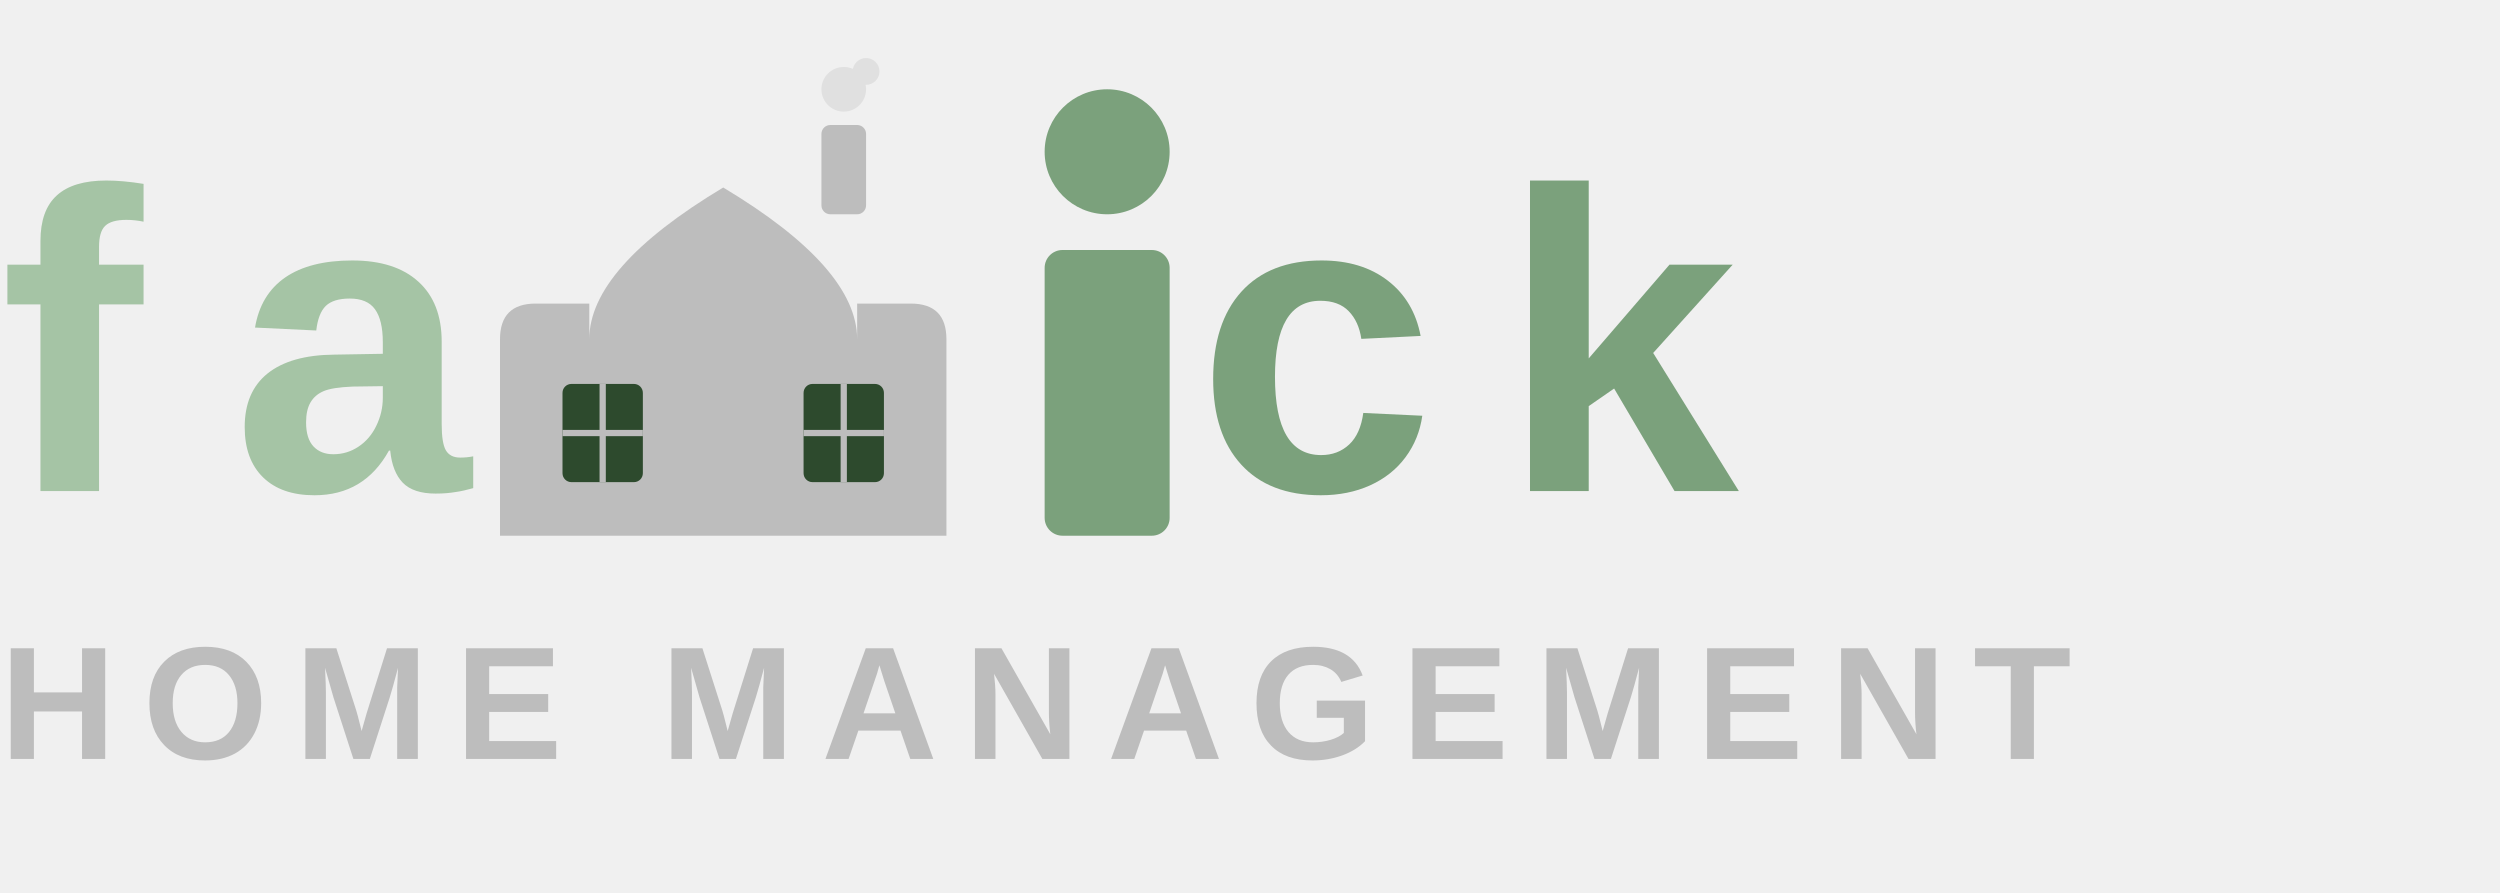
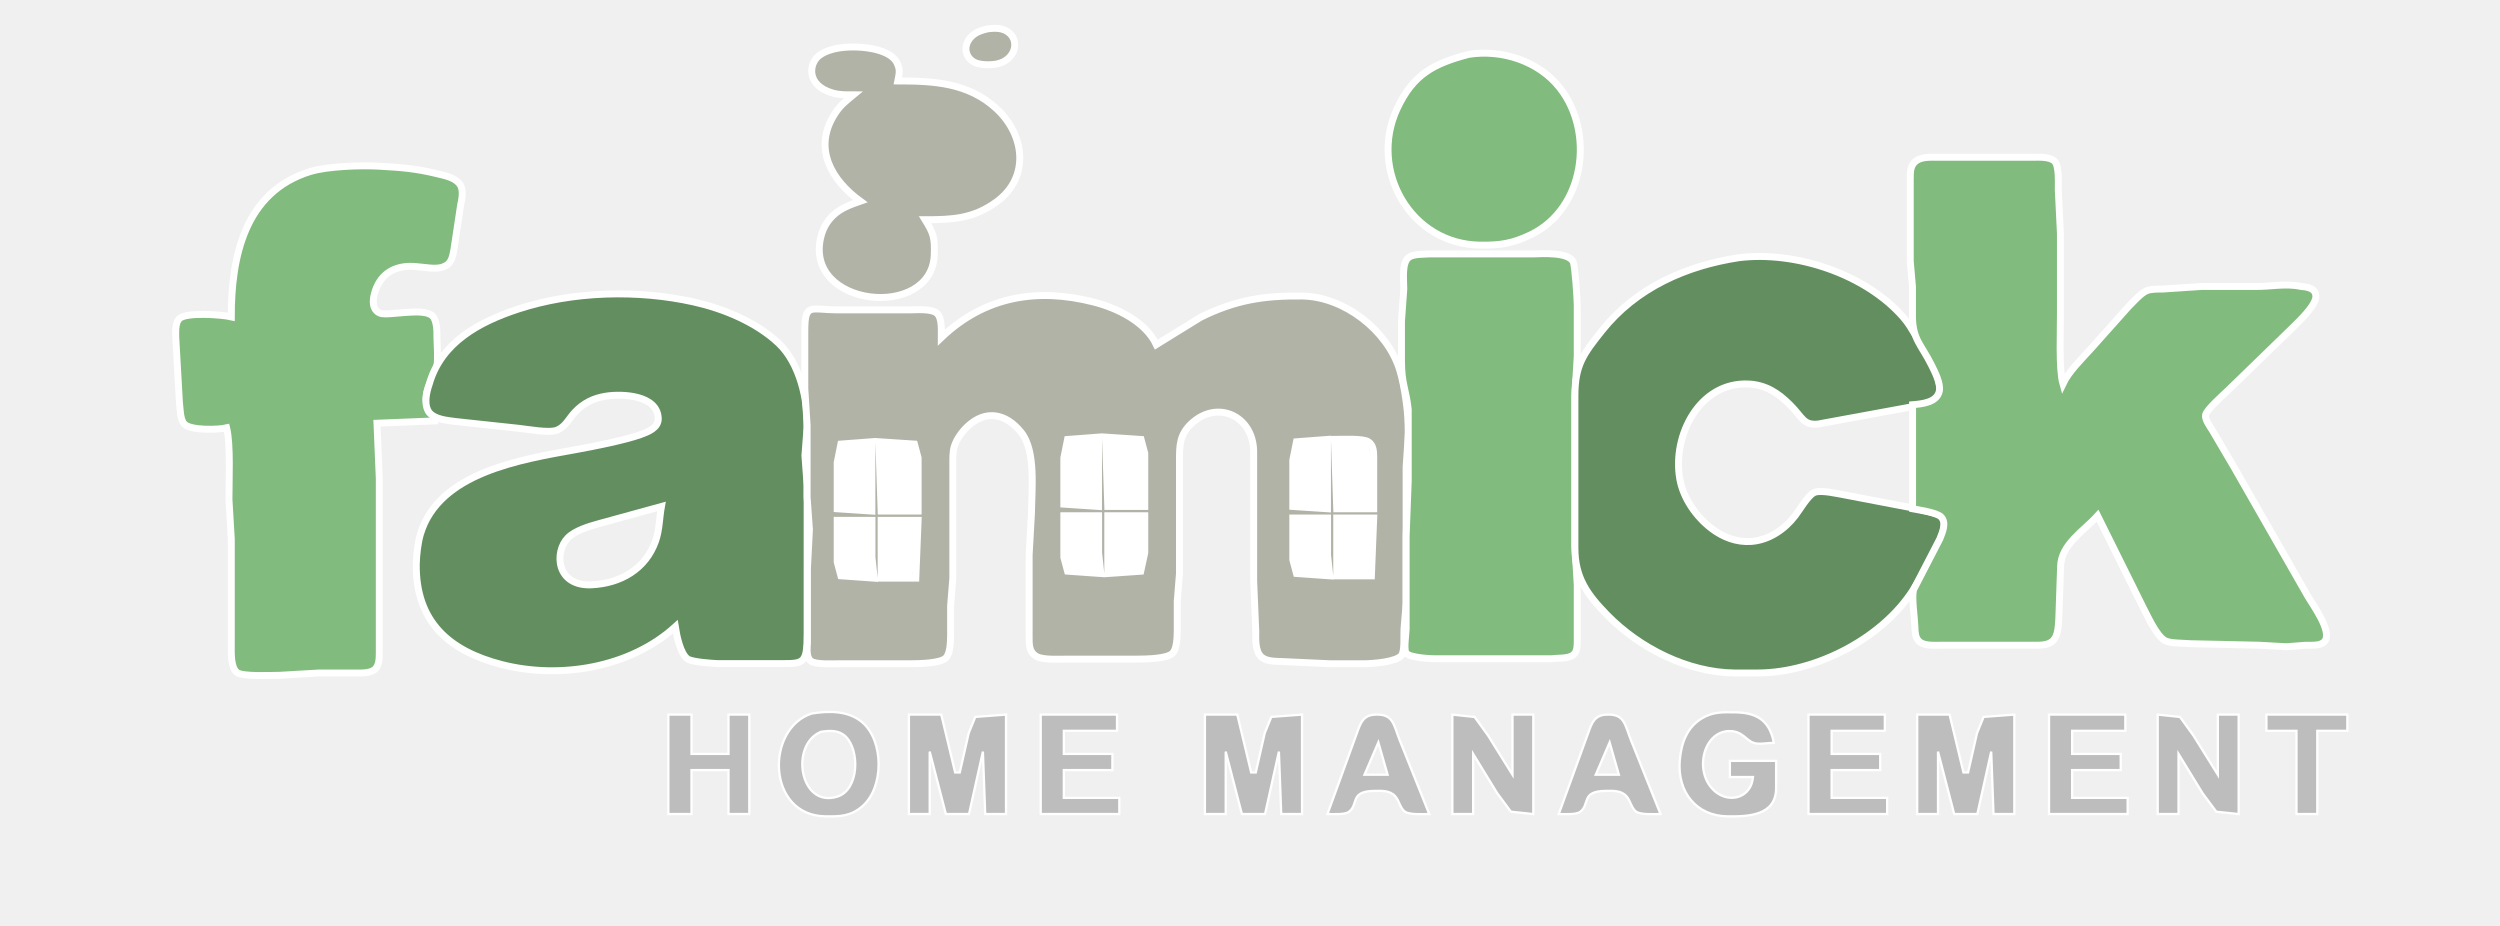
- <svg xmlns="http://www.w3.org/2000/svg" width="280" height="100" viewBox="0 0 280 100">
-   <text x="0" y="55" font-family="Arial Black, Arial, sans-serif" font-size="48" font-weight="900" fill="#A5C4A5">f</text>
-   <text x="26" y="55" font-family="Arial Black, Arial, sans-serif" font-size="48" font-weight="900" fill="#A5C4A5">a</text>
-   <g transform="translate(56, 8)">
-     <path d="M0 52 L0 30 Q0 26 4 26 L10 26 L10 30 Q10 22 25 13 Q40 22 40 30 L40 26 L46 26 Q50 26 50 30 L50 52" fill="#BDBDBD" stroke="none" />
-     <rect x="36" y="6" width="5" height="10" rx="1" fill="#BDBDBD" />
-     <g fill="#E0E0E0">
-       <circle cx="38.5" cy="2" r="2.5" />
-       <circle cx="41" cy="0" r="1.5" />
-     </g>
-     <rect x="7" y="35" width="9" height="11" rx="1" fill="#2D4A2D" />
-     <line x1="11.5" y1="35" x2="11.5" y2="46" stroke="#BDBDBD" stroke-width="0.7" />
-     <line x1="7" y1="40.5" x2="16" y2="40.5" stroke="#BDBDBD" stroke-width="0.7" />
-     <rect x="34" y="35" width="9" height="11" rx="1" fill="#2D4A2D" />
-     <line x1="38.5" y1="35" x2="38.5" y2="46" stroke="#BDBDBD" stroke-width="0.7" />
-     <line x1="34" y1="40.5" x2="43" y2="40.5" stroke="#BDBDBD" stroke-width="0.7" />
-   </g>
-   <circle cx="124" cy="17" r="7" fill="#7BA17C" />
-   <rect x="117" y="28" width="14" height="32" rx="2" fill="#7BA17C" />
-   <text x="134" y="55" font-family="Arial Black, Arial, sans-serif" font-size="48" font-weight="900" fill="#7BA17C">c</text>
-   <text x="168" y="55" font-family="Arial Black, Arial, sans-serif" font-size="48" font-weight="900" fill="#7BA17C">k</text>
-   <text x="0" y="85" font-family="Arial, sans-serif" font-size="18" font-weight="600" letter-spacing="3" fill="#BDBDBD">HOME MANAGEMENT</text>
+ <svg xmlns="http://www.w3.org/2000/svg" version="1.1" width="3.316in" height="1.227in" viewBox="0 0 1081 400">
+   <rect width="100%" height="100%" fill="black" visibility="hidden" />
+   <path id="TheF" fill="#81bb7d" stroke="white" stroke-width="3" d="M 100.00,137.00            C 100.00,111.15 105.70,83.04 134.00,74.22              141.52,71.87 155.98,71.42 164.00,71.87              173.44,72.40 179.67,72.85 189.00,75.13              192.47,75.98 197.06,76.76 199.12,80.13              200.49,82.78 199.67,86.16 199.12,89.00              199.12,89.00 196.25,108.00 196.25,108.00              195.64,111.14 195.23,114.02 191.89,115.29              188.64,116.75 183.41,115.46 180.00,115.29              173.16,114.60 166.82,116.63 163.44,123.00              161.66,126.36 159.59,133.37 164.23,135.40              167.62,136.88 183.36,132.67 187.10,136.74              188.92,138.72 188.97,143.42 188.93,146.00              189.03,148.73 189.41,155.87 188.93,158.00              187.03,165.31 179.87,172.61 188.00,180.00              188.00,180.00 188.00,182.00 188.00,182.00              188.00,182.00 163.00,183.00 163.00,183.00              163.00,183.00 164.00,207.00 164.00,207.00              164.00,207.00 164.00,265.00 164.00,265.00              164.00,265.00 164.00,282.00 164.00,282.00              163.96,284.36 164.06,287.46 162.26,289.26              160.18,291.35 155.76,291.00 153.00,291.00              153.00,291.00 138.00,291.00 138.00,291.00              138.00,291.00 121.00,292.00 121.00,292.00              117.36,292.01 105.02,292.66 102.53,290.83              99.68,288.72 100.01,282.21 100.00,279.00              100.00,279.00 100.00,233.00 100.00,233.00              100.00,233.00 99.00,216.00 99.00,216.00              98.99,207.83 99.76,192.24 98.00,185.00              94.29,185.88 82.45,186.18 79.74,183.40              77.83,181.45 77.94,176.70 77.58,174.00              77.58,174.00 76.00,146.00 76.00,146.00              76.01,143.48 75.66,139.69 77.56,137.77              80.41,134.89 95.95,136.06 100.00,137.00 Z" />
+   <path id="TheA" fill="#638f60" stroke="white" stroke-width="3" d="M 292.00,271.00            C 272.49,288.75 242.14,293.80 217.00,287.37              194.03,281.49 179.72,268.69 180.00,244.00              180.05,240.15 180.69,234.68 181.78,231.00              189.70,204.27 225.43,198.68 249.00,194.42              256.42,193.09 270.19,190.37 277.00,187.91              280.18,186.76 284.74,185.02 284.63,180.96              284.34,170.83 269.16,170.19 262.00,171.30              256.68,172.12 252.21,174.33 248.52,178.30              245.99,181.01 244.53,184.48 240.91,185.98              237.46,187.41 228.06,185.57 224.00,185.17              224.00,185.17 197.00,182.27 197.00,182.27              193.41,181.76 188.30,181.45 185.63,178.43              183.12,175.14 184.34,169.70 185.63,166.00              190.80,148.00 207.25,139.18 224.00,133.67              247.59,125.90 275.84,125.17 300.00,130.58              312.84,133.45 327.06,139.32 336.71,148.46              345.72,157.00 349.43,172.88 348.96,185.00              348.96,185.00 348.04,197.00 348.04,197.00              348.04,197.00 349.00,210.00 349.00,210.00              349.00,210.00 349.00,274.00 349.00,274.00              348.98,286.70 347.68,286.98 338.00,286.94              338.00,286.94 310.15,286.94 310.15,286.94              307.48,286.80 299.35,286.26 297.39,284.98              294.17,282.88 292.57,274.68 292.00,271.00 Z            M 286.00,219.00            C 286.00,219.00 259.00,226.42 259.00,226.42              254.76,227.60 248.68,229.38 245.56,232.55              239.56,238.64 240.47,253.63 255.83,252.88              268.27,252.27 279.14,246.13 283.45,234.00              285.15,229.24 285.11,223.96 286.00,219.00 Z" />
+   <path id="TheM" fill="#b1b3a7" stroke="white" stroke-width="3" d="M 427.00,12.48            C 430.44,12.06 433.94,11.94 436.69,14.51              440.83,18.39 438.71,26.08 431.00,27.66              428.34,28.20 423.51,28.20 421.13,26.83              416.55,24.19 416.51,18.30 421.13,14.88              423.04,13.47 424.79,13.07 427.00,12.48 Z            M 369.00,41.00            C 365.84,40.99 363.09,41.11 360.00,40.21              348.40,36.86 349.79,27.35 354.23,23.99              360.34,19.37 372.97,19.67 380.00,21.78              383.32,22.78 387.10,24.58 388.20,28.04              389.32,30.50 388.67,32.63 388.20,35.00              403.60,35.00 418.74,35.71 430.99,47.10              443.11,58.38 445.36,76.65 430.99,87.21              420.92,94.61 411.80,95.00 400.00,95.00              403.74,101.07 404.18,102.88 403.98,110.00              403.19,138.70 346.92,132.88 355.05,102.00              355.97,98.54 357.60,95.71 360.18,93.21              363.53,89.97 367.71,88.50 372.00,87.00              359.76,78.11 351.65,64.57 360.48,50.00              363.08,45.70 365.25,44.11 369.00,41.00 Z            M 407.00,146.00            C 425.75,128.13 448.41,124.31 473.00,130.63              483.13,133.23 495.35,139.16 500.00,149.00              500.00,149.00 519.00,137.27 519.00,137.27              534.07,129.75 546.44,127.81 563.00,128.00              581.14,128.22 599.91,142.77 605.23,160.00              607.45,167.20 609.08,179.44 609.00,187.00              609.00,187.00 608.00,202.00 608.00,202.00              608.00,202.00 608.00,240.00 608.00,240.00              608.00,240.00 608.00,261.00 608.00,261.00              608.00,261.00 607.09,272.00 607.09,272.00              606.90,274.71 607.50,281.45 605.98,283.41              603.77,286.25 593.51,286.99 590.00,287.00              590.00,287.00 575.00,287.00 575.00,287.00              575.00,287.00 555.00,286.08 555.00,286.08              552.02,285.90 547.92,286.20 545.51,284.15              542.63,281.70 543.01,276.45 543.00,273.00              543.00,273.00 542.09,251.17 542.09,251.17              542.09,251.17 542.09,238.00 542.09,238.00              542.09,238.00 542.09,195.00 542.09,195.00              541.79,179.74 526.24,172.69 515.11,183.21              510.05,187.99 510.01,192.59 510.00,199.00              510.00,199.00 510.00,248.00 510.00,248.00              510.00,248.00 509.04,260.00 509.04,260.00              509.04,260.00 509.04,273.00 509.04,273.00              508.97,275.63 508.90,280.35 507.07,282.40              504.86,284.87 495.32,284.99 492.00,285.00              492.00,285.00 462.00,285.00 462.00,285.00              458.54,285.00 450.95,285.49 448.15,283.83              444.76,281.82 445.02,278.43 445.00,275.00              445.00,275.00 445.00,240.00 445.00,240.00              445.00,240.00 446.00,222.00 446.00,222.00              446.10,211.90 448.01,195.06 441.61,187.01              435.05,178.77 426.24,176.95 418.30,184.47              415.98,186.66 413.60,189.93 412.65,193.00              411.89,195.45 412.00,198.44 412.00,201.00              412.00,201.00 412.00,250.00 412.00,250.00              412.00,250.00 411.04,262.00 411.04,262.00              411.04,262.00 411.04,275.00 411.04,275.00              410.97,277.63 410.90,282.35 409.07,284.40              406.86,286.87 397.32,286.99 394.00,287.00              394.00,287.00 363.00,287.00 363.00,287.00              360.17,287.00 352.66,287.47 350.57,285.83              348.59,284.26 349.00,280.30 349.14,278.00              349.14,278.00 349.14,245.87 349.14,245.87              349.14,245.87 350.00,229.00 350.00,229.00              350.00,229.00 349.00,215.00 349.00,215.00              349.00,215.00 349.00,184.00 349.00,184.00              349.00,184.00 348.00,168.00 348.00,168.00              348.00,168.00 348.00,143.00 348.00,143.00              348.02,130.73 350.58,133.98 362.00,134.00              362.00,134.00 393.00,134.00 393.00,134.00              396.11,134.00 403.05,133.34 405.26,135.60              407.43,137.81 407.00,143.05 407.00,146.00 Z            M 475.00,189.00            C 475.00,189.00 461.60,190.02 461.60,190.02              461.60,190.02 460.00,198.00 460.00,198.00              460.00,198.00 460.00,218.00 460.00,218.00              460.00,218.00 475.00,219.00 475.00,219.00              475.00,219.00 475.00,189.00 475.00,189.00 Z            M 495.00,219.00            C 495.00,219.00 495.00,196.00 495.00,196.00              495.00,196.00 493.40,190.02 493.40,190.02              493.40,190.02 478.00,189.00 478.00,189.00              478.00,189.00 479.00,219.00 479.00,219.00              479.00,219.00 495.00,219.00 495.00,219.00 Z            M 574.00,190.00            C 574.00,190.00 560.60,191.02 560.60,191.02              560.60,191.02 559.00,199.00 559.00,199.00              559.00,199.00 559.00,219.00 559.00,219.00              559.00,219.00 574.00,220.00 574.00,220.00              574.00,220.00 574.00,190.00 574.00,190.00 Z            M 594.00,220.00            C 594.00,220.00 594.00,198.00 594.00,198.00              593.95,195.48 594.05,192.60 591.69,191.02              589.36,189.47 580.16,190.00 577.00,190.00              577.00,190.00 578.00,220.00 578.00,220.00              578.00,220.00 594.00,220.00 594.00,220.00 Z            M 377.00,191.00            C 377.00,191.00 363.60,192.02 363.60,192.02              363.60,192.02 362.00,200.00 362.00,200.00              362.00,200.00 362.00,220.00 362.00,220.00              362.00,220.00 377.00,221.00 377.00,221.00              377.00,221.00 377.00,191.00 377.00,191.00 Z            M 397.00,221.00            C 397.00,221.00 397.00,198.00 397.00,198.00              397.00,198.00 395.40,192.02 395.40,192.02              395.40,192.02 380.00,191.00 380.00,191.00              380.00,191.00 381.00,221.00 381.00,221.00              381.00,221.00 397.00,221.00 397.00,221.00 Z            M 475.04,223.00            C 475.04,223.00 460.00,223.00 460.00,223.00              460.00,223.00 460.00,241.00 460.00,241.00              460.00,241.00 461.60,246.98 461.60,246.98              461.60,246.98 476.00,248.00 476.00,248.00              476.00,248.00 475.04,239.00 475.04,239.00              475.04,239.00 475.04,223.00 475.04,223.00 Z            M 495.00,223.00            C 495.00,223.00 479.00,223.00 479.00,223.00              479.00,223.00 479.00,248.00 479.00,248.00              479.00,248.00 493.26,247.01 493.26,247.01              493.26,247.01 495.00,239.00 495.00,239.00              495.00,239.00 495.00,223.00 495.00,223.00 Z            M 574.04,224.00            C 574.04,224.00 559.00,224.00 559.00,224.00              559.00,224.00 559.00,242.00 559.00,242.00              559.00,242.00 560.60,247.98 560.60,247.98              560.60,247.98 575.00,249.00 575.00,249.00              575.00,249.00 574.04,240.00 574.04,240.00              574.04,240.00 574.04,224.00 574.04,224.00 Z            M 594.00,224.00            C 594.00,224.00 578.00,224.00 578.00,224.00              578.00,224.00 578.00,249.00 578.00,249.00              578.00,249.00 593.00,249.00 593.00,249.00              593.00,249.00 594.00,224.00 594.00,224.00 Z            M 377.04,225.00            C 377.04,225.00 362.00,225.00 362.00,225.00              362.00,225.00 362.00,243.00 362.00,243.00              362.00,243.00 363.60,248.98 363.60,248.98              363.60,248.98 378.00,250.00 378.00,250.00              378.00,250.00 377.04,241.00 377.04,241.00              377.04,241.00 377.04,225.00 377.04,225.00 Z            M 397.00,225.00            C 397.00,225.00 381.00,225.00 381.00,225.00              381.00,225.00 381.00,250.00 381.00,250.00              381.00,250.00 396.00,250.00 396.00,250.00              396.00,250.00 397.00,225.00 397.00,225.00 Z" />
+   <path id="TheI" fill="#81bb7d" stroke="white" stroke-width="3" d="M 635.00,23.52            C 649.38,21.24 665.31,26.36 674.47,38.01              689.70,57.37 685.12,90.23 662.00,101.45              654.01,105.33 648.71,106.10 640.00,106.00              609.96,105.64 591.75,73.58 604.12,47.00              611.06,32.10 619.90,27.54 635.00,23.52 Z            M 663.00,109.80            C 667.28,109.63 678.30,109.02 680.26,113.23              681.04,114.90 682.00,129.35 682.00,132.00              682.00,132.00 682.00,154.00 682.00,154.00              682.00,154.00 681.00,171.00 681.00,171.00              681.00,171.00 681.00,236.00 681.00,236.00              681.00,236.00 682.00,253.00 682.00,253.00              682.00,253.00 682.00,277.00 682.00,277.00              681.96,279.05 682.09,281.57 680.40,283.06              678.21,284.98 673.73,284.42 671.00,284.84              671.00,284.84 661.00,284.84 661.00,284.84              661.00,284.84 622.00,284.84 622.00,284.84              619.32,284.96 609.56,284.49 608.02,282.40              606.91,280.81 607.97,274.38 608.02,272.00              608.02,272.00 608.02,232.00 608.02,232.00              608.02,232.00 608.92,208.00 608.92,208.00              608.92,208.00 608.92,177.00 608.92,177.00              607.98,168.19 606.02,166.16 606.00,156.00              606.00,156.00 606.00,139.00 606.00,139.00              606.00,139.00 607.00,125.00 607.00,125.00              607.04,121.33 605.95,113.42 609.31,111.17              611.41,109.78 615.52,110.00 618.00,109.80              618.00,109.80 663.00,109.80 663.00,109.80 Z" />
+   <path id="TheC" fill="#638f60" stroke="white" stroke-width="3" d="M 752.00,111.42            C 776.35,108.45 806.47,118.41 822.81,137.00              825.51,140.08 826.20,141.73 828.28,145.00              831.62,150.24 840.07,163.61 838.65,169.89              837.64,174.34 830.77,174.79 827.00,175.85              827.00,175.85 786.00,183.38 786.00,183.38              779.67,183.90 779.52,180.54 773.98,175.02              768.84,169.88 763.45,166.37 756.00,166.04              734.85,165.11 723.06,188.29 726.32,207.00              727.78,215.40 733.33,223.34 740.00,228.47              744.95,232.29 750.97,234.59 757.28,234.12              764.90,233.56 771.72,228.92 776.26,222.96              778.23,220.36 781.61,214.50 784.30,213.06              787.01,211.62 794.79,213.54 798.00,214.08              798.00,214.08 829.00,220.01 829.00,220.01              830.88,220.52 838.38,222.15 839.39,223.01              841.94,225.14 840.34,229.47 839.39,232.00              836.28,240.22 832.80,245.57 828.50,253.00              815.57,275.31 785.66,290.96 760.00,291.00              760.00,291.00 750.00,291.00 750.00,291.00              729.73,290.76 709.00,280.27 695.01,266.00              686.25,257.05 681.02,249.76 681.00,237.00              681.00,237.00 681.00,171.00 681.00,171.00              681.02,157.92 684.66,153.06 692.67,143.00              707.44,124.42 729.07,114.89 752.00,111.42 Z" />
+   <path id="TheK" fill="#81bb7d" stroke="white" stroke-width="3" d="M 827.00,175.00            C 831.14,174.65 837.68,174.04 838.59,168.96              839.17,165.74 836.65,160.85 835.24,158.00              830.93,149.24 827.05,146.88 826.96,137.00              826.96,137.00 826.96,124.00 826.96,124.00              826.96,124.00 826.00,113.00 826.00,113.00              826.00,113.00 826.00,95.00 826.00,95.00              826.00,95.00 826.00,77.00 826.00,77.00              826.05,74.27 826.00,71.65 828.31,69.74              830.77,67.71 834.97,68.00 838.00,68.00              838.00,68.00 879.00,68.00 879.00,68.00              881.77,68.00 886.27,67.68 888.39,69.72              890.41,71.67 889.99,79.19 890.00,82.00              890.00,82.00 890.93,101.00 890.93,101.00              890.93,101.00 890.93,135.00 890.93,135.00              891.00,142.62 890.16,159.52 892.00,166.00              894.52,160.66 899.91,155.43 903.93,151.00              903.93,151.00 920.00,133.00 920.00,133.00              922.00,130.96 925.66,126.79 928.17,125.74              930.11,124.92 932.90,125.01 935.00,125.00              935.00,125.00 952.00,123.87 952.00,123.87              952.00,123.87 975.00,123.87 975.00,123.87              981.74,123.99 988.28,122.41 995.00,123.87              997.64,124.06 1001.30,124.63 1001.39,128.06              1001.49,132.14 993.80,139.20 991.00,142.00              991.00,142.00 963.54,168.67 963.54,168.67              961.49,170.63 954.14,177.08 953.69,179.42              953.31,181.39 955.57,184.37 956.58,186.00              956.58,186.00 965.99,202.00 965.99,202.00              965.99,202.00 998.01,258.00 998.01,258.00              1000.28,261.88 1008.68,273.26 1005.11,277.40              1003.39,279.39 999.40,278.95 997.00,279.01              997.00,279.01 988.58,279.65 988.58,279.65              988.58,279.65 977.00,279.00 977.00,279.00              977.00,279.00 946.91,278.33 946.91,278.33              943.96,278.04 938.41,278.26 936.10,276.98              932.37,274.91 928.44,265.94 926.36,262.00              926.36,262.00 907.00,223.00 907.00,223.00              901.03,229.61 891.18,235.38 891.00,245.00              891.00,245.00 890.21,268.00 890.21,268.00              889.95,271.02 889.94,275.10 887.49,277.26              885.30,279.19 881.74,278.99 879.00,279.00              879.00,279.00 839.00,279.00 839.00,279.00              836.24,279.00 831.82,279.35 829.74,277.26              828.10,275.63 828.09,273.15 828.01,271.00              827.86,266.66 826.55,258.53 827.42,255.00              827.42,255.00 838.80,233.00 838.80,233.00              839.87,230.26 841.75,226.15 839.39,223.58              837.59,221.64 829.82,220.53 827.00,220.00              827.00,220.00 827.00,175.00 827.00,175.00 Z" />
+   <path id="Windows" fill="white" stroke="none" stroke-width="1" d="M 460.00,218.00            C 460.00,218.00 460.00,197.00 460.00,197.00              460.00,197.00 461.74,189.99 461.74,189.99              461.74,189.99 475.00,189.00 475.00,189.00              475.00,189.00 475.00,218.00 475.00,218.00              475.00,218.00 460.00,218.00 460.00,218.00 Z            M 479.00,189.00            C 479.00,189.00 492.40,190.02 492.40,190.02              492.40,190.02 494.00,198.00 494.00,198.00              494.00,198.00 494.00,219.00 494.00,219.00              494.00,219.00 479.00,218.00 479.00,218.00              479.00,218.00 479.00,189.00 479.00,189.00 Z            M 559.00,219.00            C 559.00,219.00 559.00,198.00 559.00,198.00              559.00,198.00 560.74,190.99 560.74,190.99              560.74,190.99 574.00,190.00 574.00,190.00              574.00,190.00 574.00,219.00 574.00,219.00              574.00,219.00 559.00,219.00 559.00,219.00 Z            M 578.00,190.00            C 578.00,190.00 591.43,191.17 591.43,191.17              591.43,191.17 593.00,199.00 593.00,199.00              593.00,199.00 593.00,220.00 593.00,220.00              593.00,220.00 578.00,219.00 578.00,219.00              578.00,219.00 578.00,190.00 578.00,190.00 Z            M 362.00,220.00            C 362.00,220.00 362.00,199.00 362.00,199.00              362.00,199.00 363.74,191.99 363.74,191.99              363.74,191.99 377.00,191.00 377.00,191.00              377.00,191.00 377.00,220.00 377.00,220.00              377.00,220.00 362.00,220.00 362.00,220.00 Z            M 381.00,191.00            C 381.00,191.00 394.40,192.02 394.40,192.02              394.40,192.02 396.00,200.00 396.00,200.00              396.00,200.00 396.00,221.00 396.00,221.00              396.00,221.00 381.00,220.00 381.00,220.00              381.00,220.00 381.00,191.00 381.00,191.00 Z            M 460.00,223.00            C 460.00,223.00 475.00,224.00 475.00,224.00              475.00,224.00 475.00,248.00 475.00,248.00              475.00,248.00 461.57,246.83 461.57,246.83              461.57,246.83 460.00,239.00 460.00,239.00              460.00,239.00 460.00,223.00 460.00,223.00 Z            M 479.00,224.00            C 479.00,224.00 494.00,223.00 494.00,223.00              494.00,223.00 494.00,241.00 494.00,241.00              494.00,241.00 492.40,246.98 492.40,246.98              492.40,246.98 479.00,248.00 479.00,248.00              479.00,248.00 479.00,224.00 479.00,224.00 Z            M 559.00,224.00            C 559.00,224.00 574.00,225.00 574.00,225.00              574.00,225.00 574.00,249.00 574.00,249.00              574.00,249.00 560.57,247.83 560.57,247.83              560.57,247.83 559.00,240.00 559.00,240.00              559.00,240.00 559.00,224.00 559.00,224.00 Z            M 578.00,225.00            C 578.00,225.00 593.00,224.00 593.00,224.00              593.00,224.00 593.00,242.00 593.00,242.00              593.00,242.00 591.40,247.98 591.40,247.98              591.40,247.98 578.00,249.00 578.00,249.00              578.00,249.00 578.00,225.00 578.00,225.00 Z            M 362.00,225.00            C 362.00,225.00 377.00,226.00 377.00,226.00              377.00,226.00 377.00,250.00 377.00,250.00              377.00,250.00 363.57,248.83 363.57,248.83              363.57,248.83 362.00,241.00 362.00,241.00              362.00,241.00 362.00,225.00 362.00,225.00 Z            M 381.00,226.00            C 381.00,226.00 396.00,225.00 396.00,225.00              396.00,225.00 396.00,242.00 396.00,242.00              396.00,242.00 394.26,249.01 394.26,249.01              394.26,249.01 381.00,250.00 381.00,250.00              381.00,250.00 381.00,226.00 381.00,226.00 Z" />
+   <path id="HomeManagement" fill="#BDBDBD" stroke="white" stroke-width="1" d="M 351.00,308.53            C 358.36,307.32 366.95,307.23 372.90,312.39              382.25,320.50 382.25,340.50 372.90,348.61              367.85,352.98 363.26,353.07 357.00,353.00              331.41,352.70 330.92,314.97 351.00,308.53 Z            M 768.00,329.00            C 768.00,329.00 768.00,341.00 768.00,341.00              767.78,352.67 756.07,353.11 747.00,353.00              733.33,352.83 725.27,342.28 726.32,329.00              726.92,321.56 729.28,314.54 736.04,310.53              740.63,307.81 744.88,307.94 750.00,308.00              759.38,308.11 765.14,311.26 767.00,321.19              764.72,321.18 760.20,322.07 758.28,321.19              755.05,320.23 753.58,316.18 748.00,316.11              736.15,315.97 732.01,334.79 742.04,342.57              748.39,347.49 757.28,344.66 758.00,336.00              758.00,336.00 748.00,336.00 748.00,336.00              748.00,336.00 748.00,329.00 748.00,329.00              748.00,329.00 768.00,329.00 768.00,329.00 Z            M 289.00,309.00            C 289.00,309.00 299.00,309.00 299.00,309.00              299.00,309.00 299.00,326.00 299.00,326.00              299.00,326.00 315.00,326.00 315.00,326.00              315.00,326.00 315.00,309.00 315.00,309.00              315.00,309.00 324.00,309.00 324.00,309.00              324.00,309.00 324.00,352.00 324.00,352.00              324.00,352.00 315.00,352.00 315.00,352.00              315.00,352.00 315.00,333.00 315.00,333.00              315.00,333.00 299.00,333.00 299.00,333.00              299.00,333.00 299.00,352.00 299.00,352.00              299.00,352.00 289.00,352.00 289.00,352.00              289.00,352.00 289.00,309.00 289.00,309.00 Z            M 393.00,309.00            C 393.00,309.00 407.00,309.00 407.00,309.00              407.00,309.00 413.00,334.00 413.00,334.00              413.00,334.00 415.00,334.00 415.00,334.00              415.00,334.00 418.87,317.00 418.87,317.00              418.87,317.00 421.72,309.99 421.72,309.99              421.72,309.99 435.00,309.00 435.00,309.00              435.00,309.00 435.00,352.00 435.00,352.00              435.00,352.00 426.00,352.00 426.00,352.00              426.00,352.00 425.00,325.00 425.00,325.00              425.00,325.00 419.00,352.00 419.00,352.00              419.00,352.00 409.00,352.00 409.00,352.00              409.00,352.00 402.00,325.00 402.00,325.00              402.00,325.00 402.00,352.00 402.00,352.00              402.00,352.00 393.00,352.00 393.00,352.00              393.00,352.00 393.00,309.00 393.00,309.00 Z            M 450.00,309.00            C 450.00,309.00 483.00,309.00 483.00,309.00              483.00,309.00 483.00,316.00 483.00,316.00              483.00,316.00 460.00,316.00 460.00,316.00              460.00,316.00 460.00,326.00 460.00,326.00              460.00,326.00 481.00,326.00 481.00,326.00              481.00,326.00 481.00,333.00 481.00,333.00              481.00,333.00 460.00,333.00 460.00,333.00              460.00,333.00 460.00,345.00 460.00,345.00              460.00,345.00 484.00,345.00 484.00,345.00              484.00,345.00 484.00,352.00 484.00,352.00              484.00,352.00 450.00,352.00 450.00,352.00              450.00,352.00 450.00,309.00 450.00,309.00 Z            M 521.00,309.00            C 521.00,309.00 535.00,309.00 535.00,309.00              535.00,309.00 541.00,334.00 541.00,334.00              541.00,334.00 543.00,334.00 543.00,334.00              543.00,334.00 546.87,317.00 546.87,317.00              546.87,317.00 549.72,309.99 549.72,309.99              549.72,309.99 563.00,309.00 563.00,309.00              563.00,309.00 563.00,352.00 563.00,352.00              563.00,352.00 554.00,352.00 554.00,352.00              554.00,352.00 553.00,325.00 553.00,325.00              553.00,325.00 547.00,352.00 547.00,352.00              547.00,352.00 537.00,352.00 537.00,352.00              537.00,352.00 530.00,325.00 530.00,325.00              530.00,325.00 530.00,352.00 530.00,352.00              530.00,352.00 521.00,352.00 521.00,352.00              521.00,352.00 521.00,309.00 521.00,309.00 Z            M 574.00,352.00            C 574.00,352.00 586.00,319.00 586.00,319.00              587.81,314.47 588.49,309.50 594.04,309.05              602.57,308.36 602.52,313.30 605.20,320.00              605.20,320.00 618.00,352.00 618.00,352.00              615.41,352.00 609.54,352.40 607.51,350.98              605.44,349.53 605.06,346.28 603.30,344.31              600.92,341.65 597.27,341.95 594.00,342.00              583.59,342.18 587.53,347.84 583.30,351.01              581.47,352.38 576.33,352.00 574.00,352.00 Z            M 628.00,309.00            C 628.00,309.00 637.62,310.02 637.62,310.02              637.62,310.02 643.40,318.00 643.40,318.00              643.40,318.00 654.00,335.00 654.00,335.00              654.00,335.00 654.00,309.00 654.00,309.00              654.00,309.00 663.00,309.00 663.00,309.00              663.00,309.00 663.00,352.00 663.00,352.00              663.00,352.00 653.33,350.98 653.33,350.98              653.33,350.98 647.40,343.00 647.40,343.00              647.40,343.00 637.00,326.00 637.00,326.00              637.00,326.00 637.00,352.00 637.00,352.00              637.00,352.00 628.00,352.00 628.00,352.00              628.00,352.00 628.00,309.00 628.00,309.00 Z            M 674.00,352.00            C 674.00,352.00 686.00,319.00 686.00,319.00              687.81,314.47 688.49,309.50 694.04,309.05              702.57,308.36 702.52,313.30 705.20,320.00              705.20,320.00 718.00,352.00 718.00,352.00              715.41,352.00 709.54,352.40 707.51,350.98              705.44,349.53 705.06,346.28 703.30,344.31              700.92,341.65 697.27,341.95 694.00,342.00              683.59,342.18 687.53,347.84 683.30,351.01              681.47,352.38 676.33,352.00 674.00,352.00 Z            M 782.00,309.00            C 782.00,309.00 815.00,309.00 815.00,309.00              815.00,309.00 815.00,316.00 815.00,316.00              815.00,316.00 792.00,316.00 792.00,316.00              792.00,316.00 792.00,326.00 792.00,326.00              792.00,326.00 813.00,326.00 813.00,326.00              813.00,326.00 813.00,333.00 813.00,333.00              813.00,333.00 792.00,333.00 792.00,333.00              792.00,333.00 792.00,345.00 792.00,345.00              792.00,345.00 816.00,345.00 816.00,345.00              816.00,345.00 816.00,352.00 816.00,352.00              816.00,352.00 782.00,352.00 782.00,352.00              782.00,352.00 782.00,309.00 782.00,309.00 Z            M 829.00,309.00            C 829.00,309.00 843.00,309.00 843.00,309.00              843.00,309.00 849.00,334.00 849.00,334.00              849.00,334.00 851.00,334.00 851.00,334.00              851.00,334.00 854.87,317.00 854.87,317.00              854.87,317.00 857.72,309.99 857.72,309.99              857.72,309.99 871.00,309.00 871.00,309.00              871.00,309.00 871.00,352.00 871.00,352.00              871.00,352.00 862.00,352.00 862.00,352.00              862.00,352.00 861.00,325.00 861.00,325.00              861.00,325.00 855.00,352.00 855.00,352.00              855.00,352.00 845.00,352.00 845.00,352.00              845.00,352.00 838.00,325.00 838.00,325.00              838.00,325.00 838.00,352.00 838.00,352.00              838.00,352.00 829.00,352.00 829.00,352.00              829.00,352.00 829.00,309.00 829.00,309.00 Z            M 886.00,309.00            C 886.00,309.00 919.00,309.00 919.00,309.00              919.00,309.00 919.00,316.00 919.00,316.00              919.00,316.00 896.00,316.00 896.00,316.00              896.00,316.00 896.00,326.00 896.00,326.00              896.00,326.00 917.00,326.00 917.00,326.00              917.00,326.00 917.00,333.00 917.00,333.00              917.00,333.00 896.00,333.00 896.00,333.00              896.00,333.00 896.00,345.00 896.00,345.00              896.00,345.00 920.00,345.00 920.00,345.00              920.00,345.00 920.00,352.00 920.00,352.00              920.00,352.00 886.00,352.00 886.00,352.00              886.00,352.00 886.00,309.00 886.00,309.00 Z            M 933.00,309.00            C 933.00,309.00 942.62,310.02 942.62,310.02              942.62,310.02 948.40,318.00 948.40,318.00              948.40,318.00 959.00,335.00 959.00,335.00              959.00,335.00 959.00,309.00 959.00,309.00              959.00,309.00 968.00,309.00 968.00,309.00              968.00,309.00 968.00,352.00 968.00,352.00              968.00,352.00 958.33,350.98 958.33,350.98              958.33,350.98 952.40,343.00 952.40,343.00              952.40,343.00 942.00,326.00 942.00,326.00              942.00,326.00 942.00,352.00 942.00,352.00              942.00,352.00 933.00,352.00 933.00,352.00              933.00,352.00 933.00,309.00 933.00,309.00 Z            M 980.00,309.00            C 980.00,309.00 1015.00,309.00 1015.00,309.00              1015.00,309.00 1015.00,316.00 1015.00,316.00              1015.00,316.00 1002.00,316.00 1002.00,316.00              1002.00,316.00 1002.00,352.00 1002.00,352.00              1002.00,352.00 993.00,352.00 993.00,352.00              993.00,352.00 993.00,316.00 993.00,316.00              993.00,316.00 980.00,316.00 980.00,316.00              980.00,316.00 980.00,309.00 980.00,309.00 Z            M 355.00,316.43            C 341.42,321.91 345.75,349.48 361.98,344.49              371.62,341.53 371.79,324.25 365.61,318.43              362.59,315.59 358.77,315.87 355.00,316.43 Z            M 596.00,321.00            C 596.00,321.00 590.00,335.00 590.00,335.00              590.00,335.00 600.00,335.00 600.00,335.00              600.00,335.00 596.00,321.00 596.00,321.00 Z            M 696.00,321.00            C 696.00,321.00 690.00,335.00 690.00,335.00              690.00,335.00 700.00,335.00 700.00,335.00              700.00,335.00 696.00,321.00 696.00,321.00 Z" />
</svg>
